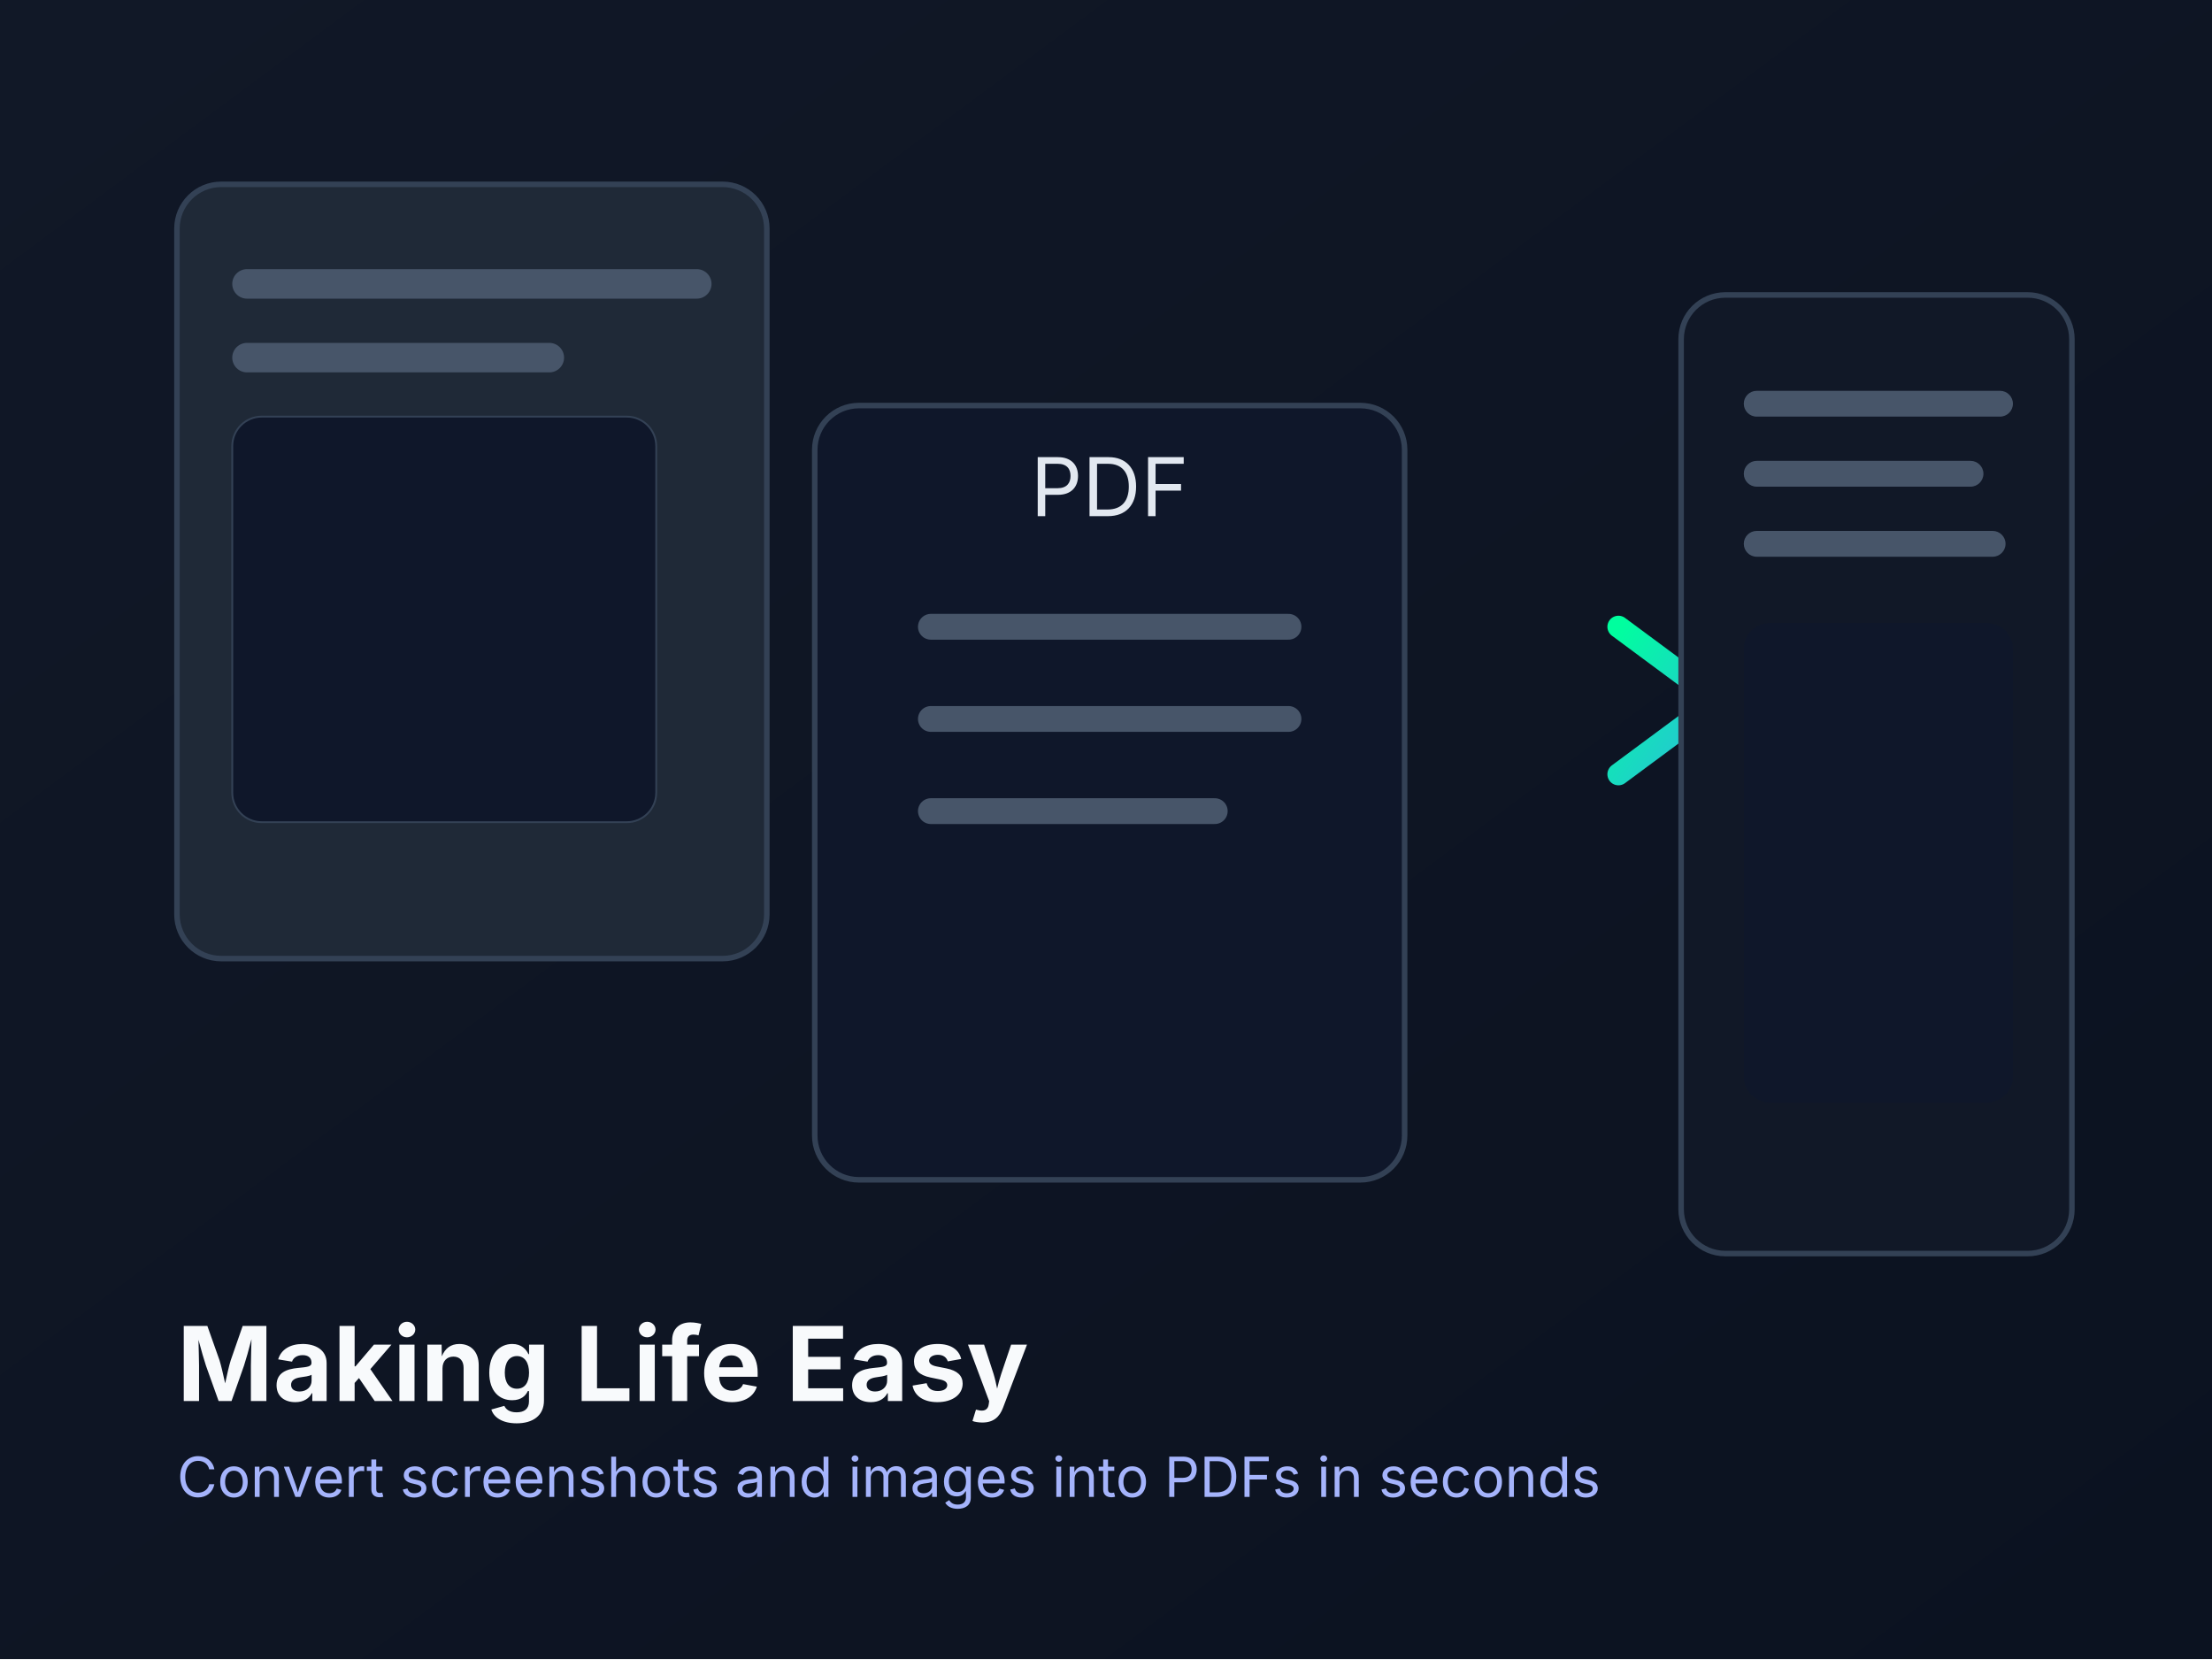
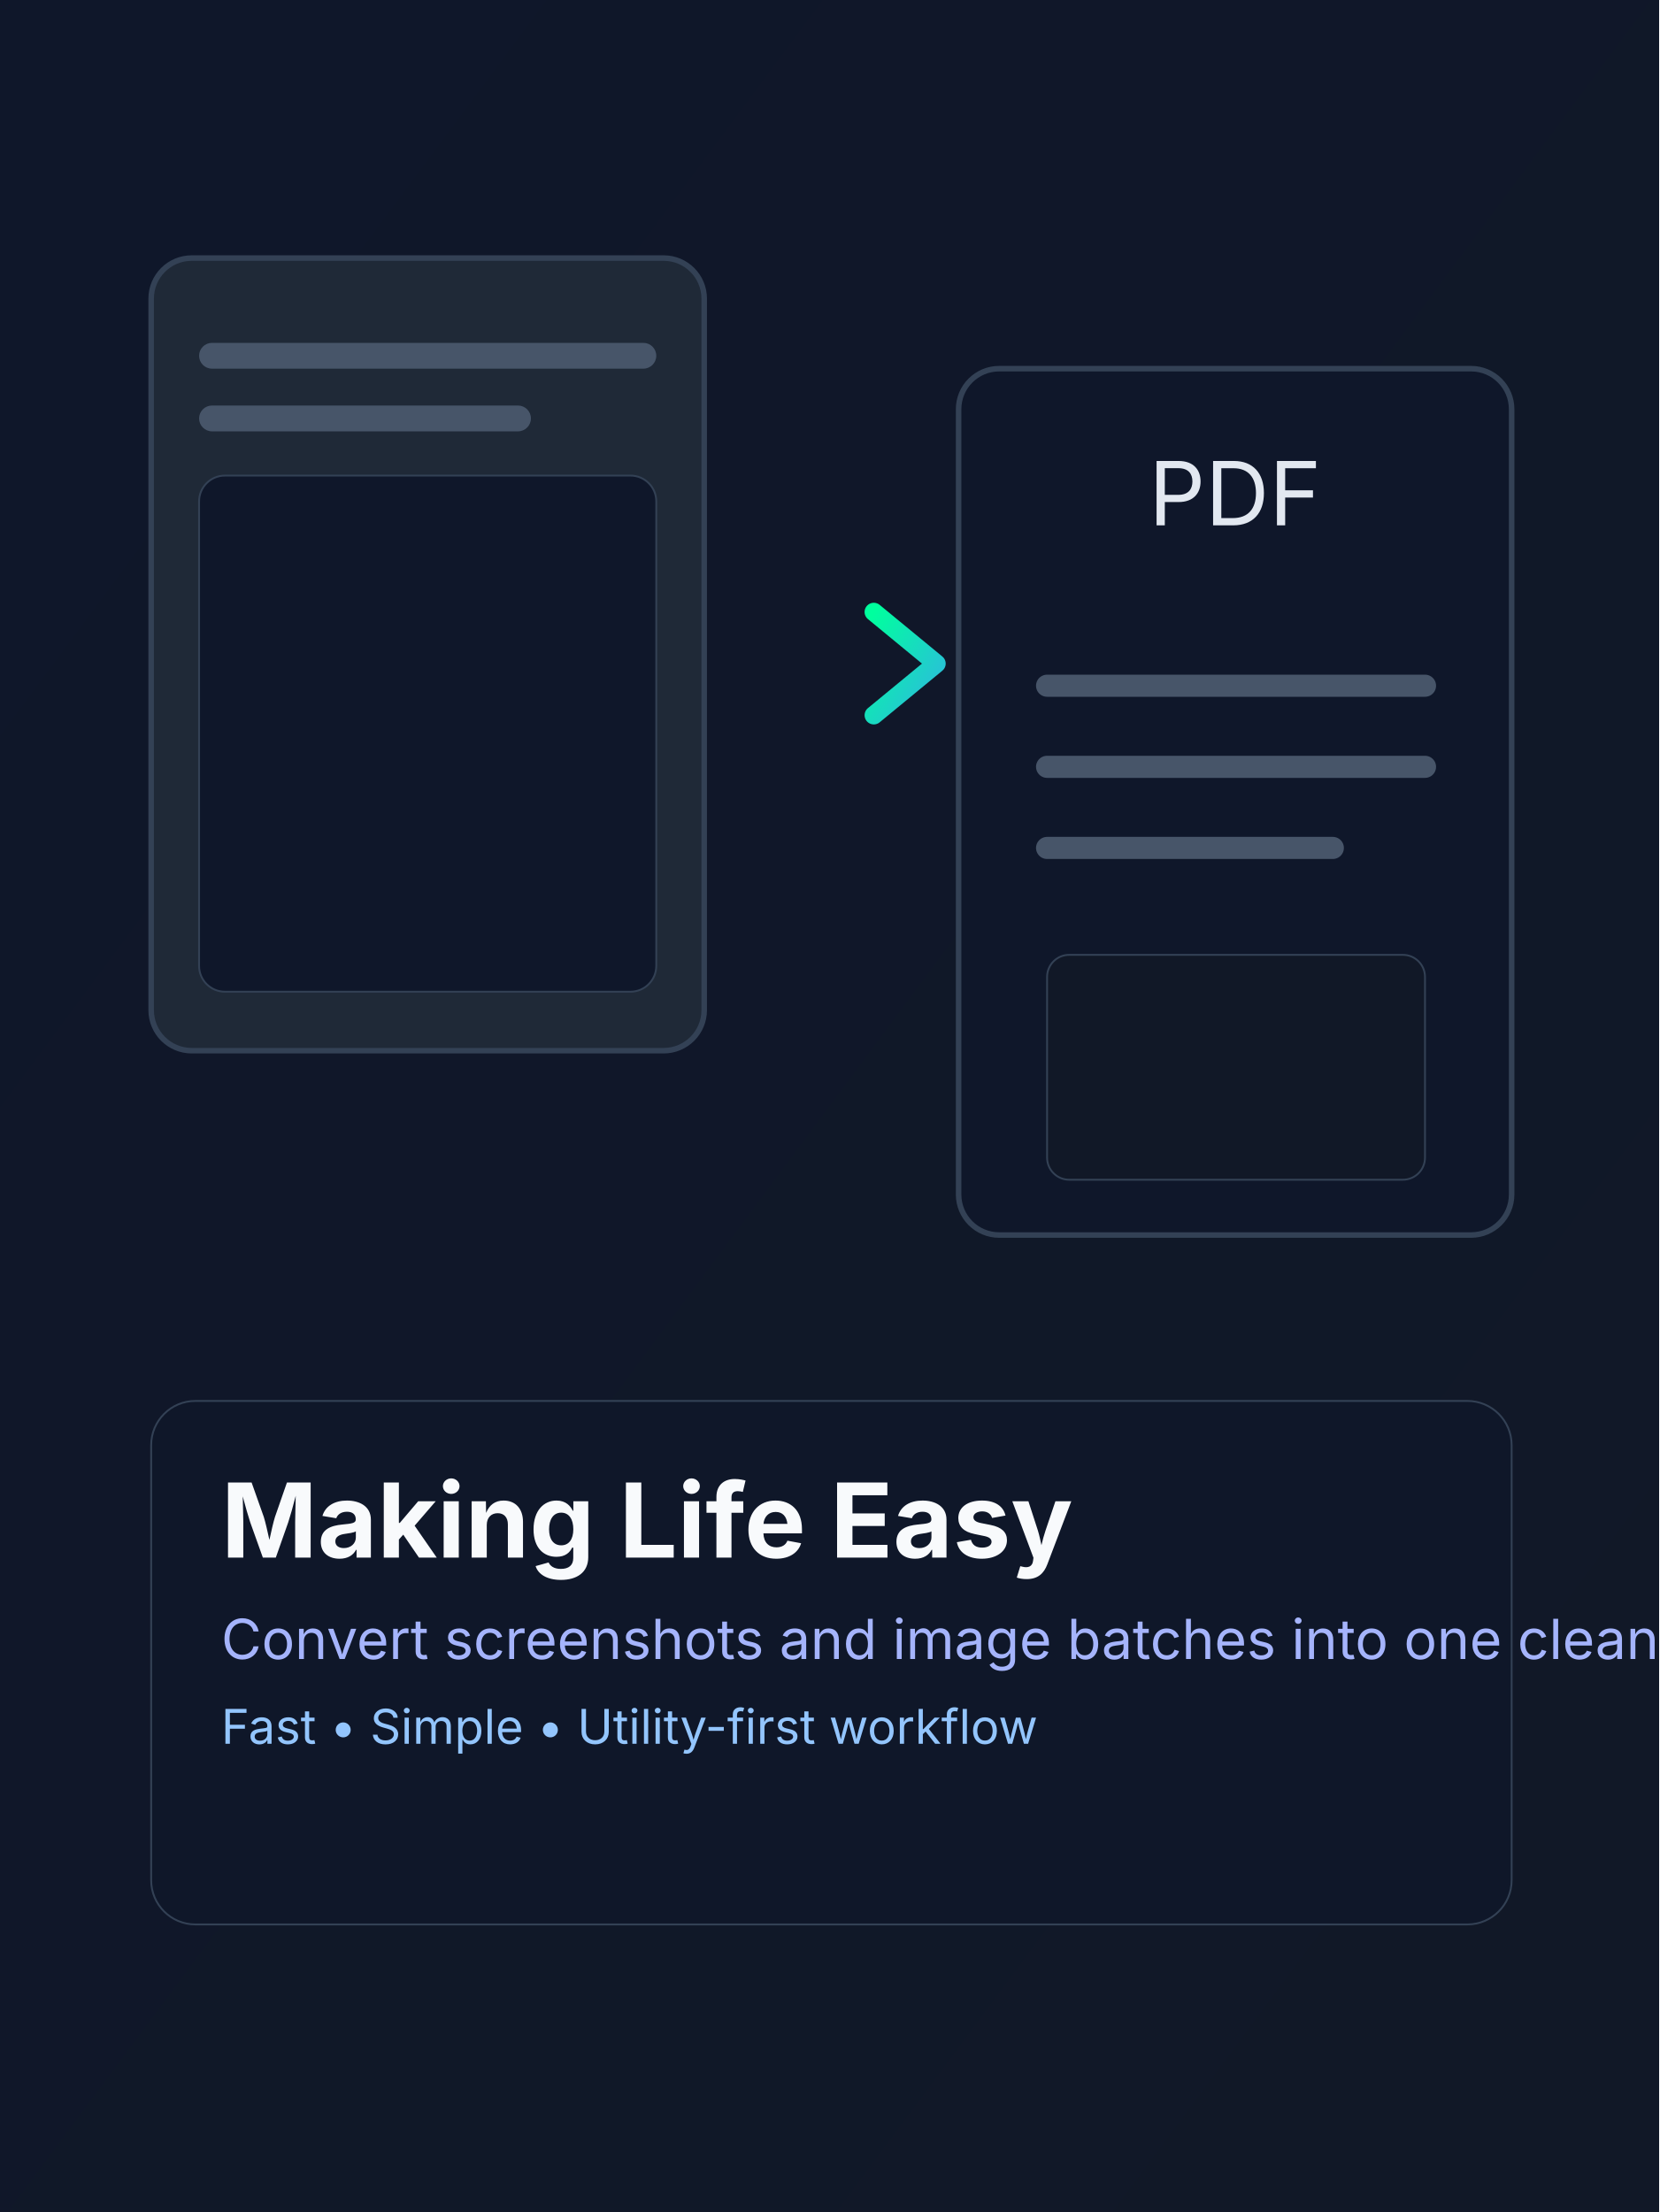
- <svg xmlns="http://www.w3.org/2000/svg" viewBox="0 0 1200 900" role="img" aria-label="Image to PDF utility illustration">
+ <svg xmlns="http://www.w3.org/2000/svg" viewBox="0 0 900 1200" role="img" aria-label="Image to PDF utility portrait illustration">
  <defs>
    <linearGradient id="bg" x1="0" y1="0" x2="1" y2="1">
-       <stop offset="0" stop-color="#111827" />
-       <stop offset="1" stop-color="#0b1220" />
+       <stop offset="0" stop-color="#0f172a" />
+       <stop offset="1" stop-color="#111827" />
    </linearGradient>
    <linearGradient id="accent" x1="0" y1="0" x2="1" y2="1">
      <stop offset="0" stop-color="#00FF9E" />
      <stop offset="1" stop-color="#2EB9DF" />
    </linearGradient>
  </defs>
-   <rect width="1200" height="900" fill="url(#bg)" />
-   <rect x="96" y="100" width="320" height="420" rx="24" fill="#1F2937" stroke="#334155" stroke-width="3" />
-   <rect x="126" y="146" width="260" height="16" rx="8" fill="#475569" />
-   <rect x="126" y="186" width="180" height="16" rx="8" fill="#475569" />
-   <rect x="126" y="226" width="230" height="220" rx="16" fill="#0f172a" stroke="#334155" />
-   <rect x="442" y="220" width="320" height="420" rx="24" fill="#0f172a" stroke="#334155" stroke-width="3" />
-   <path d="M505 340h194" stroke="#475569" stroke-width="14" stroke-linecap="round" />
-   <path d="M505 390h194" stroke="#475569" stroke-width="14" stroke-linecap="round" />
-   <path d="M505 440h154" stroke="#475569" stroke-width="14" stroke-linecap="round" />
-   <text x="602" y="280" font-family="Inter, Arial, sans-serif" font-size="44" text-anchor="middle" fill="#e2e8f0">PDF</text>
-   <path d="M786 380h116" stroke="url(#accent)" stroke-width="12" stroke-linecap="round" />
-   <path d="M878 340l54 40-54 40" fill="none" stroke="url(#accent)" stroke-width="12" stroke-linecap="round" stroke-linejoin="round" />
-   <rect x="912" y="160" width="212" height="520" rx="24" fill="#111827" stroke="#334155" stroke-width="3" />
-   <rect x="946" y="212" width="146" height="14" rx="7" fill="#475569" />
-   <rect x="946" y="250" width="130" height="14" rx="7" fill="#475569" />
-   <rect x="946" y="288" width="142" height="14" rx="7" fill="#475569" />
-   <rect x="946" y="338" width="146" height="260" rx="14" fill="#0f172a" />
-   <text x="96" y="760" font-family="Inter, Arial, sans-serif" font-size="56" font-weight="700" fill="#f8fafc">Making Life Easy</text>
-   <text x="96" y="812" font-family="Inter, Arial, sans-serif" font-size="30" fill="#a5b4fc">Convert screenshots and images into PDFs in seconds</text>
+   <rect width="900" height="1200" fill="url(#bg)" />
+   <rect x="82" y="140" width="300" height="430" rx="22" fill="#1F2937" stroke="#334155" stroke-width="3" />
+   <rect x="108" y="186" width="248" height="14" rx="7" fill="#475569" />
+   <rect x="108" y="220" width="180" height="14" rx="7" fill="#475569" />
+   <rect x="108" y="258" width="248" height="280" rx="14" fill="#0f172a" stroke="#334155" />
+   <path d="M404 360h88" stroke="url(#accent)" stroke-width="10" stroke-linecap="round" />
+   <path d="M474 332l34 28-34 28" fill="none" stroke="url(#accent)" stroke-width="10" stroke-linecap="round" stroke-linejoin="round" />
+   <rect x="520" y="200" width="300" height="470" rx="22" fill="#0f172a" stroke="#334155" stroke-width="3" />
+   <text x="670" y="285" font-family="Inter, Arial, sans-serif" font-size="48" text-anchor="middle" fill="#e2e8f0">PDF</text>
+   <path d="M568 372h205" stroke="#475569" stroke-width="12" stroke-linecap="round" />
+   <path d="M568 416h205" stroke="#475569" stroke-width="12" stroke-linecap="round" />
+   <path d="M568 460h155" stroke="#475569" stroke-width="12" stroke-linecap="round" />
+   <rect x="568" y="518" width="205" height="122" rx="12" fill="#111827" stroke="#334155" />
+   <rect x="82" y="760" width="738" height="284" rx="24" fill="rgba(15,23,42,0.75)" stroke="#334155" />
+   <text x="120" y="845" font-family="Inter, Arial, sans-serif" font-size="56" font-weight="700" fill="#f8fafc">Making Life Easy</text>
+   <text x="120" y="900" font-family="Inter, Arial, sans-serif" font-size="30" fill="#a5b4fc">Convert screenshots and image batches into one clean PDF.</text>
+   <text x="120" y="946" font-family="Inter, Arial, sans-serif" font-size="26" fill="#93c5fd">Fast • Simple • Utility-first workflow</text>
</svg>
